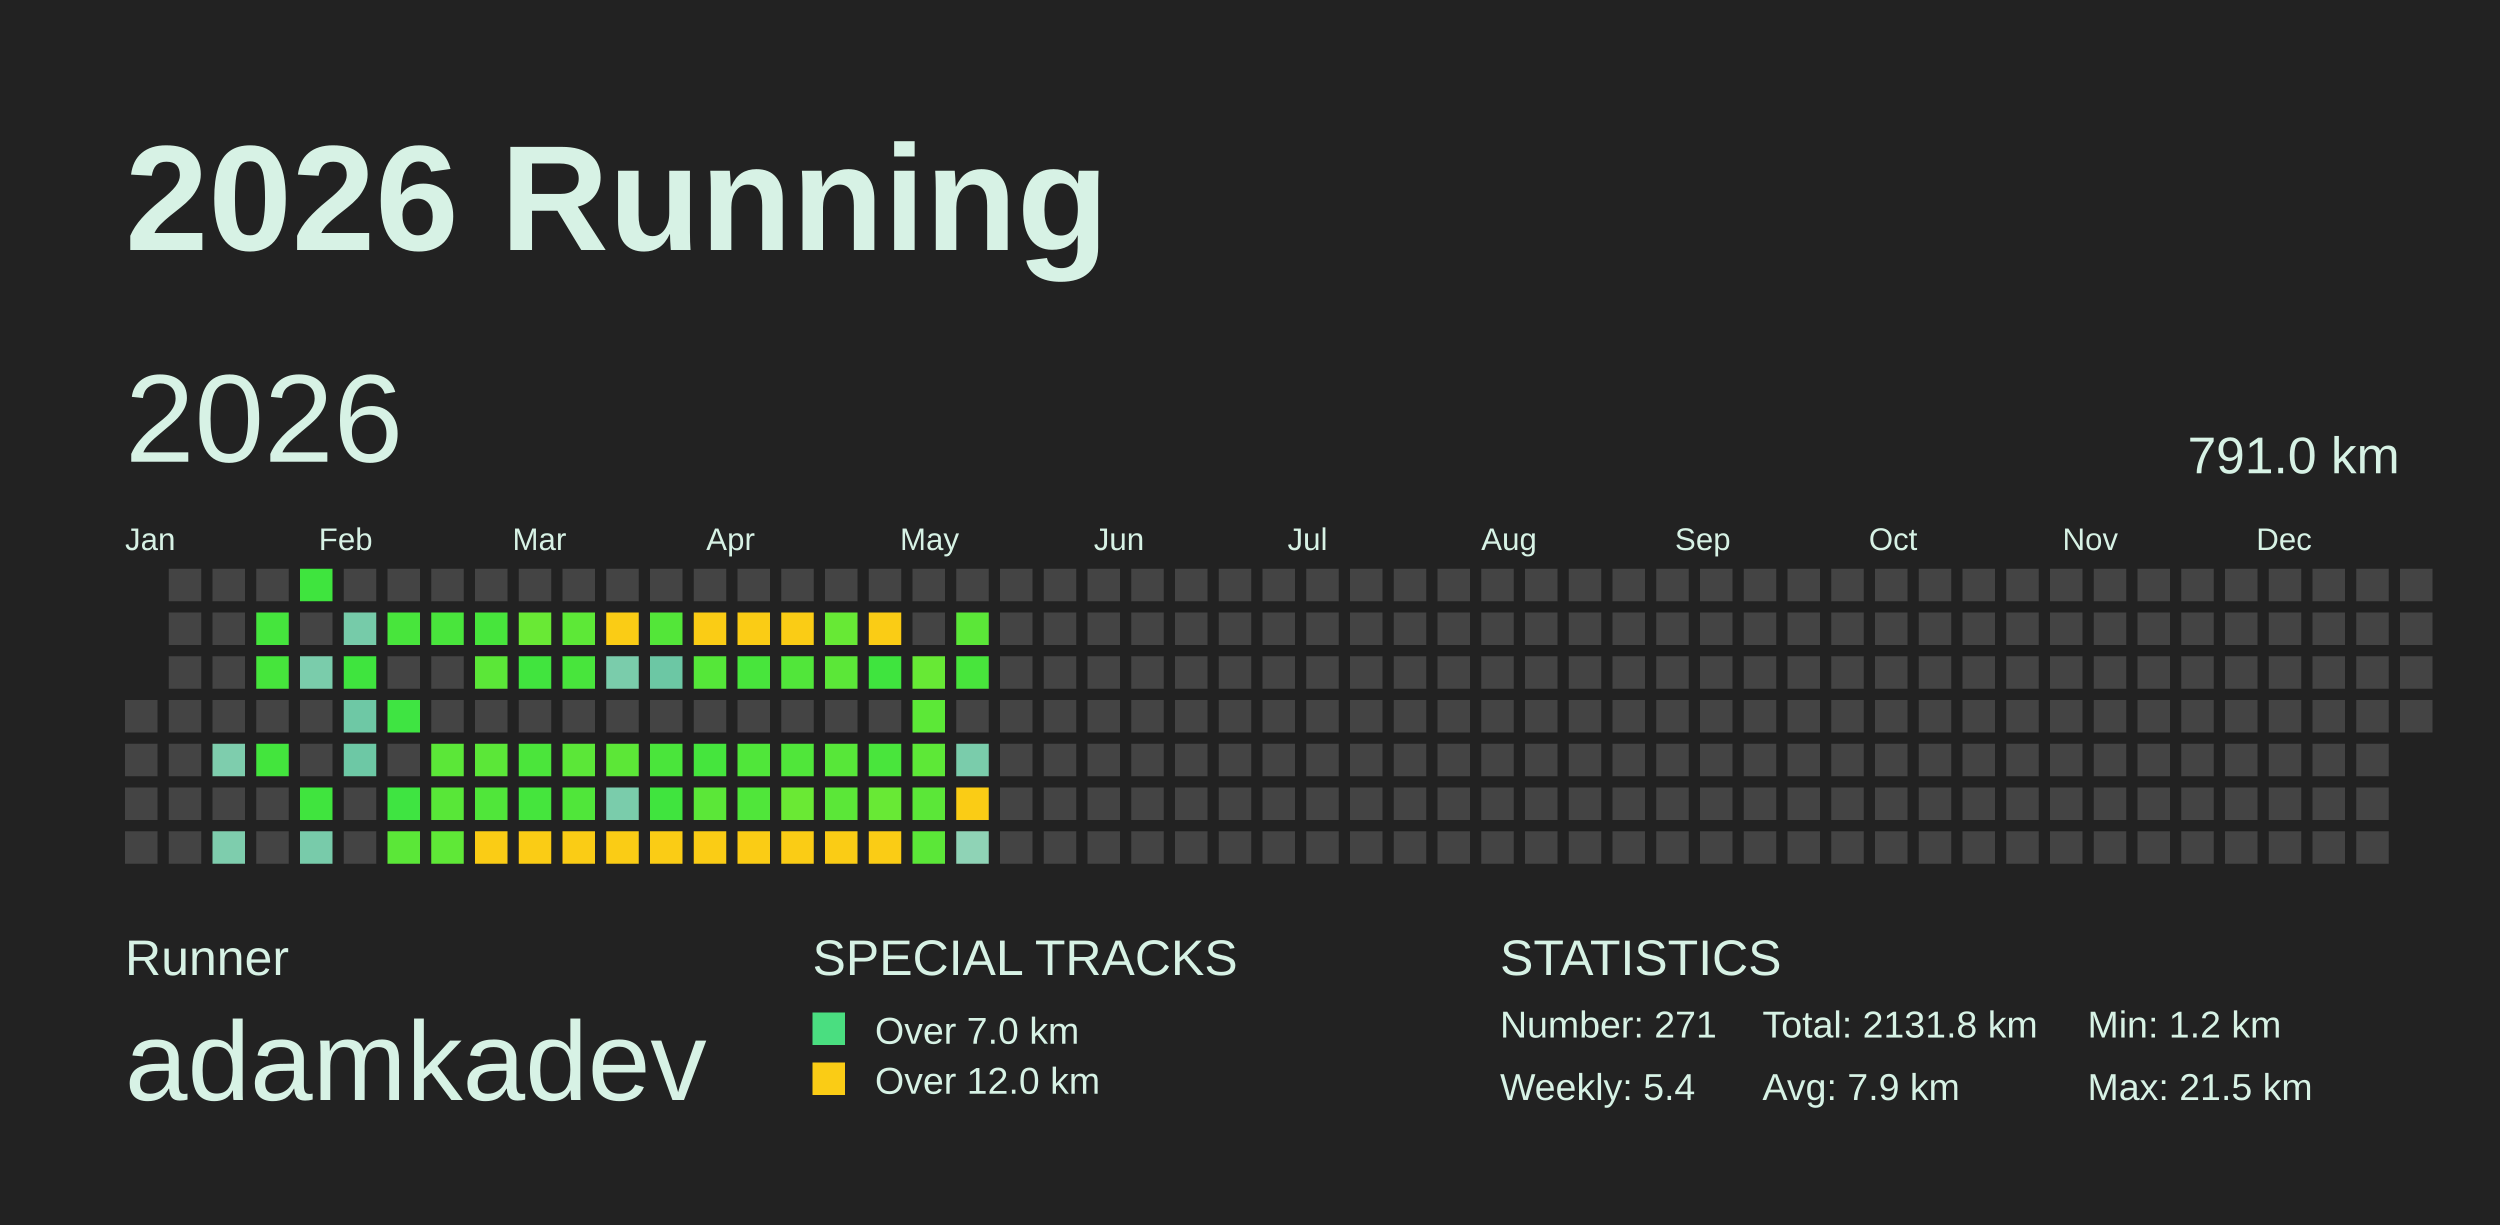
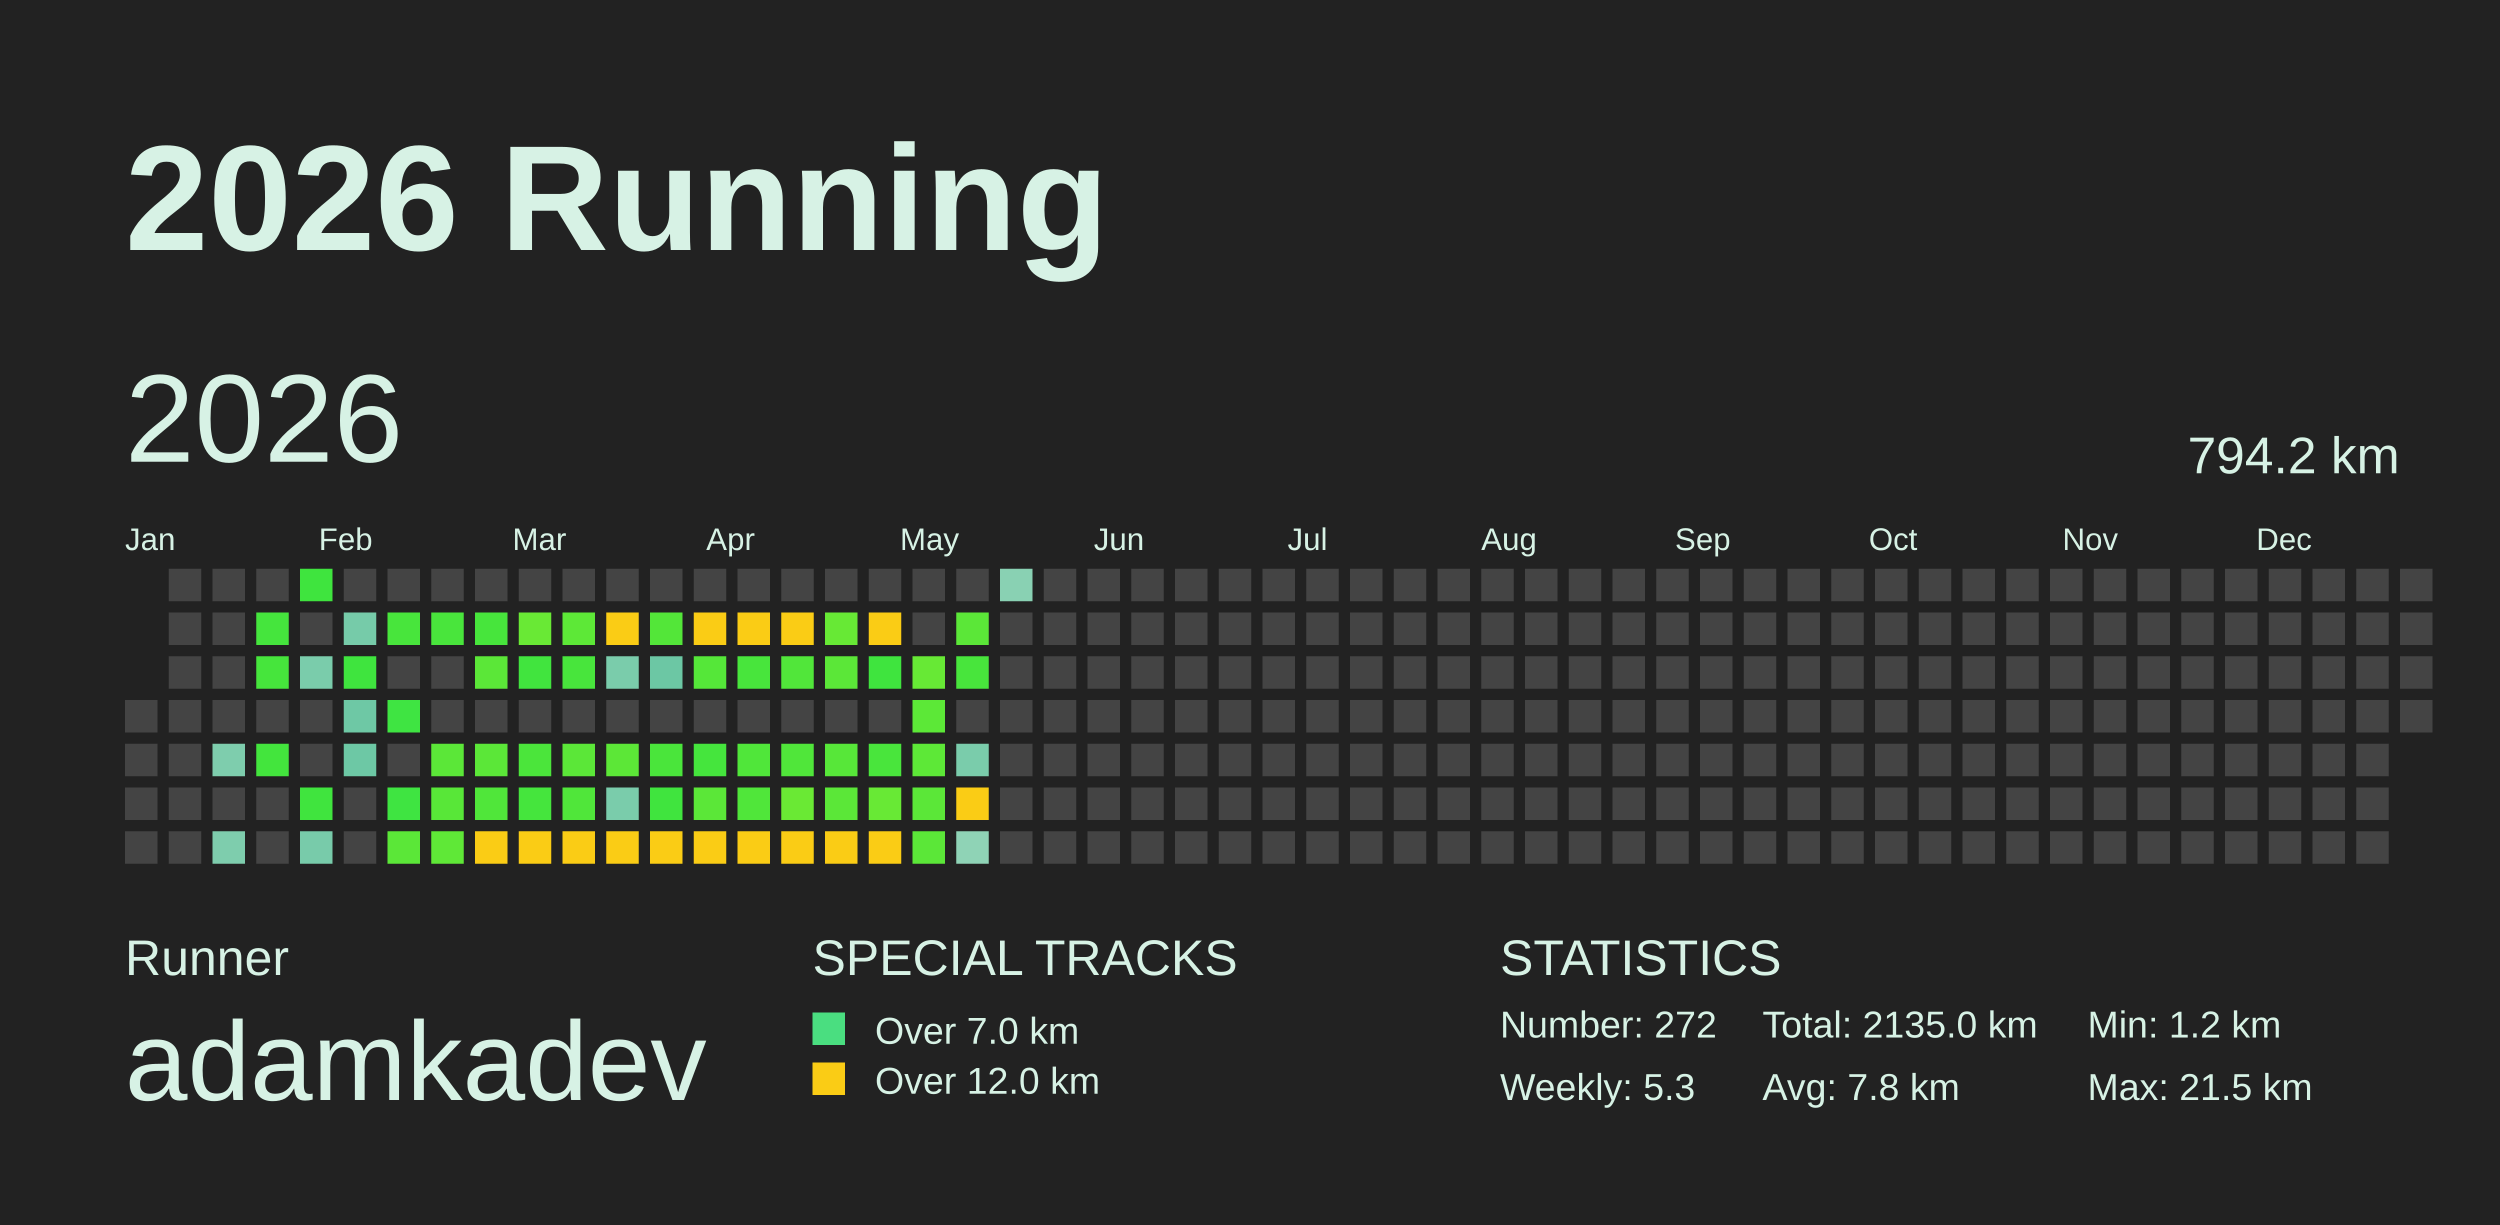
<svg xmlns="http://www.w3.org/2000/svg" baseProfile="full" height="98mm" version="1.1" viewBox="0,0,200,98" width="200mm">
  <defs>
    <pattern height="2" id="indoor-stripe" patternUnits="userSpaceOnUse" width="2">
      <line stroke="white" stroke-opacity="0.45" stroke-width="0.5" x1="0" x2="2" y1="2" y2="0" />
    </pattern>
  </defs>
  <rect fill="#222222" height="98" width="200" x="0" y="0" />
  <text fill="#D7F2E5" style="font-size:12px; font-family:Arial; font-weight:bold;" x="10" y="20">2026 Running</text>
  <text fill="#D7F2E5" style="font-size:4px; font-family:Arial" x="10" y="78">Runner</text>
  <text fill="#D7F2E5" style="font-size:9px; font-family:Arial" x="10" y="88">adamkadev</text>
  <text fill="#D7F2E5" style="font-size:4px; font-family:Arial" x="65" y="78">SPECIAL TRACKS</text>
  <rect fill="#4ADE80" height="2.6" width="2.6" x="65" y="81" />
  <text fill="#D7F2E5" style="font-size:3px; font-family:Arial" x="70" y="83.5">Over 7.0 km</text>
  <rect fill="#FACC15" height="2.6" width="2.6" x="65" y="85" />
  <text fill="#D7F2E5" style="font-size:3px; font-family:Arial" x="70" y="87.5">Over 12.0 km</text>
  <text fill="#D7F2E5" style="font-size:4px; font-family:Arial" x="120" y="78">STATISTICS</text>
-   <text fill="#D7F2E5" style="font-size:3px; font-family:Arial" x="120" y="83">Number: 271</text>
-   <text fill="#D7F2E5" style="font-size:3px; font-family:Arial" x="120" y="88">Weekly: 5.4</text>
-   <text fill="#D7F2E5" style="font-size:3px; font-family:Arial" x="141" y="83">Total: 2131.8 km</text>
-   <text fill="#D7F2E5" style="font-size:3px; font-family:Arial" x="141" y="88">Avg: 7.9 km</text>
+   <text fill="#D7F2E5" style="font-size:3px; font-family:Arial" x="120" y="83">Number: 272</text>
+   <text fill="#D7F2E5" style="font-size:3px; font-family:Arial" x="120" y="88">Weekly: 5.3</text>
+   <text fill="#D7F2E5" style="font-size:3px; font-family:Arial" x="141" y="83">Total: 2135.0 km</text>
+   <text fill="#D7F2E5" style="font-size:3px; font-family:Arial" x="141" y="88">Avg: 7.8 km</text>
  <text fill="#D7F2E5" style="font-size:3px; font-family:Arial" x="167" y="83">Min: 1.2 km</text>
  <text fill="#D7F2E5" style="font-size:3px; font-family:Arial" x="167" y="88">Max: 21.5 km</text>
  <text dominant-baseline="hanging" fill="#D7F2E5" style="font-size:10.0px; font-family:Arial;" x="10" y="30">2026</text>
-   <text dominant-baseline="hanging" fill="#D7F2E5" style="font-size:4.125px; font-family:Arial;" x="175" y="35">791.0 km</text>
+   <text dominant-baseline="hanging" fill="#D7F2E5" style="font-size:4.125px; font-family:Arial;" x="175" y="35">794.2 km</text>
  <text fill="#D7F2E5" style="font-size:2.5px; font-family:Arial" x="10.0" y="44">Jan</text>
  <text fill="#D7F2E5" style="font-size:2.5px; font-family:Arial" x="25.5" y="44">Feb</text>
  <text fill="#D7F2E5" style="font-size:2.5px; font-family:Arial" x="41.0" y="44">Mar</text>
  <text fill="#D7F2E5" style="font-size:2.5px; font-family:Arial" x="56.5" y="44">Apr</text>
  <text fill="#D7F2E5" style="font-size:2.5px; font-family:Arial" x="72.0" y="44">May</text>
  <text fill="#D7F2E5" style="font-size:2.5px; font-family:Arial" x="87.5" y="44">Jun</text>
  <text fill="#D7F2E5" style="font-size:2.5px; font-family:Arial" x="103.0" y="44">Jul</text>
  <text fill="#D7F2E5" style="font-size:2.5px; font-family:Arial" x="118.5" y="44">Aug</text>
  <text fill="#D7F2E5" style="font-size:2.5px; font-family:Arial" x="134.0" y="44">Sep</text>
  <text fill="#D7F2E5" style="font-size:2.5px; font-family:Arial" x="149.5" y="44">Oct</text>
  <text fill="#D7F2E5" style="font-size:2.5px; font-family:Arial" x="165.0" y="44">Nov</text>
  <text fill="#D7F2E5" style="font-size:2.5px; font-family:Arial" x="180.5" y="44">Dec</text>
  <rect fill="#444444" height="2.6" width="2.6" x="10.0" y="56.0" />
  <rect fill="#444444" height="2.6" width="2.6" x="10.0" y="59.5" />
  <rect fill="#444444" height="2.6" width="2.6" x="10.0" y="63.0" />
  <rect fill="#444444" height="2.6" width="2.6" x="10.0" y="66.5" />
  <rect fill="#444444" height="2.6" width="2.6" x="13.5" y="45.5" />
  <rect fill="#444444" height="2.6" width="2.6" x="13.5" y="49.0" />
  <rect fill="#444444" height="2.6" width="2.6" x="13.5" y="52.5" />
  <rect fill="#444444" height="2.6" width="2.6" x="13.5" y="56.0" />
  <rect fill="#444444" height="2.6" width="2.6" x="13.5" y="59.5" />
  <rect fill="#444444" height="2.6" width="2.6" x="13.5" y="63.0" />
  <rect fill="#444444" height="2.6" width="2.6" x="13.5" y="66.5" />
  <rect fill="#444444" height="2.6" width="2.6" x="17.0" y="45.5" />
  <rect fill="#444444" height="2.6" width="2.6" x="17.0" y="49.0" />
  <rect fill="#444444" height="2.6" width="2.6" x="17.0" y="52.5" />
  <rect fill="#444444" height="2.6" width="2.6" x="17.0" y="56.0" />
  <rect fill="#7ecdad" height="2.6" width="2.6" x="17.0" y="59.5" />
  <rect fill="#444444" height="2.6" width="2.6" x="17.0" y="63.0" />
  <rect fill="#7ecdad" height="2.6" width="2.6" x="17.0" y="66.5" />
  <rect fill="#444444" height="2.6" width="2.6" x="20.5" y="45.5" />
  <rect fill="#45e53d" height="2.6" width="2.6" x="20.5" y="49.0" />
  <rect fill="#46e53c" height="2.6" width="2.6" x="20.5" y="52.5" />
  <rect fill="#444444" height="2.6" width="2.6" x="20.5" y="56.0" />
  <rect fill="#43e53d" height="2.6" width="2.6" x="20.5" y="59.5" />
  <rect fill="#444444" height="2.6" width="2.6" x="20.5" y="63.0" />
  <rect fill="#444444" height="2.6" width="2.6" x="20.5" y="66.5" />
  <rect fill="#3fe43e" height="2.6" width="2.6" x="24.0" y="45.5" />
  <rect fill="#444444" height="2.6" width="2.6" x="24.0" y="49.0" />
  <rect fill="#7accab" height="2.6" width="2.6" x="24.0" y="52.5" />
  <rect fill="#444444" height="2.6" width="2.6" x="24.0" y="56.0" />
  <rect fill="#444444" height="2.6" width="2.6" x="24.0" y="59.5" />
  <rect fill="#40e43e" height="2.6" width="2.6" x="24.0" y="63.0" />
  <rect fill="#78cbaa" height="2.6" width="2.6" x="24.0" y="66.5" />
  <rect fill="#444444" height="2.6" width="2.6" x="27.5" y="45.5" />
  <rect fill="#76cba9" height="2.6" width="2.6" x="27.5" y="49.0" />
  <rect fill="#3fe43e" height="2.6" width="2.6" x="27.5" y="52.5" />
  <rect fill="#6ec8a5" height="2.6" width="2.6" x="27.5" y="56.0" />
  <rect fill="#6dc8a5" height="2.6" width="2.6" x="27.5" y="59.5" />
  <rect fill="#444444" height="2.6" width="2.6" x="27.5" y="63.0" />
  <rect fill="#444444" height="2.6" width="2.6" x="27.5" y="66.5" />
  <rect fill="#444444" height="2.6" width="2.6" x="31.0" y="45.5" />
  <rect fill="#48e53c" height="2.6" width="2.6" x="31.0" y="49.0" />
  <rect fill="#444444" height="2.6" width="2.6" x="31.0" y="52.5" />
  <rect fill="#3fe442" height="2.6" width="2.6" x="31.0" y="56.0" />
  <rect fill="#444444" height="2.6" width="2.6" x="31.0" y="59.5" />
  <rect fill="#3fe441" height="2.6" width="2.6" x="31.0" y="63.0" />
  <rect fill="#5be738" height="2.6" width="2.6" x="31.0" y="66.5" />
  <rect fill="#444444" height="2.6" width="2.6" x="34.5" y="45.5" />
  <rect fill="#49e53c" height="2.6" width="2.6" x="34.5" y="49.0" />
  <rect fill="#444444" height="2.6" width="2.6" x="34.5" y="52.5" />
  <rect fill="#444444" height="2.6" width="2.6" x="34.5" y="56.0" />
  <rect fill="#5be738" height="2.6" width="2.6" x="34.5" y="59.5" />
  <rect fill="#58e738" height="2.6" width="2.6" x="34.5" y="63.0" />
  <rect fill="#5fe837" height="2.6" width="2.6" x="34.5" y="66.5" />
  <rect fill="#444444" height="2.6" width="2.6" x="38.0" y="45.5" />
  <rect fill="#47e53c" height="2.6" width="2.6" x="38.0" y="49.0" />
  <rect fill="#5be738" height="2.6" width="2.6" x="38.0" y="52.5" />
  <rect fill="#444444" height="2.6" width="2.6" x="38.0" y="56.0" />
  <rect fill="#5be738" height="2.6" width="2.6" x="38.0" y="59.5" />
  <rect fill="#50e63a" height="2.6" width="2.6" x="38.0" y="63.0" />
  <rect fill="#FACC15" height="2.6" width="2.6" x="38.0" y="66.5" />
  <rect fill="#444444" height="2.6" width="2.6" x="41.5" y="45.5" />
  <rect fill="#69e935" height="2.6" width="2.6" x="41.5" y="49.0" />
  <rect fill="#41e43e" height="2.6" width="2.6" x="41.5" y="52.5" />
  <rect fill="#444444" height="2.6" width="2.6" x="41.5" y="56.0" />
  <rect fill="#4be53b" height="2.6" width="2.6" x="41.5" y="59.5" />
  <rect fill="#45e53d" height="2.6" width="2.6" x="41.5" y="63.0" />
  <rect fill="#FACC15" height="2.6" width="2.6" x="41.5" y="66.5" />
  <rect fill="#444444" height="2.6" width="2.6" x="45.0" y="45.5" />
  <rect fill="#5de837" height="2.6" width="2.6" x="45.0" y="49.0" />
  <rect fill="#48e53c" height="2.6" width="2.6" x="45.0" y="52.5" />
  <rect fill="#444444" height="2.6" width="2.6" x="45.0" y="56.0" />
  <rect fill="#5be738" height="2.6" width="2.6" x="45.0" y="59.5" />
  <rect fill="#50e63a" height="2.6" width="2.6" x="45.0" y="63.0" />
  <rect fill="#FACC15" height="2.6" width="2.6" x="45.0" y="66.5" />
  <rect fill="#444444" height="2.6" width="2.6" x="48.5" y="45.5" />
  <rect fill="#FACC15" height="2.6" width="2.6" x="48.5" y="49.0" />
  <rect fill="#7accab" height="2.6" width="2.6" x="48.5" y="52.5" />
  <rect fill="#444444" height="2.6" width="2.6" x="48.5" y="56.0" />
  <rect fill="#5ce737" height="2.6" width="2.6" x="48.5" y="59.5" />
  <rect fill="#7accab" height="2.6" width="2.6" x="48.5" y="63.0" />
  <rect fill="#FACC15" height="2.6" width="2.6" x="48.5" y="66.5" />
  <rect fill="#444444" height="2.6" width="2.6" x="52.0" y="45.5" />
  <rect fill="#53e639" height="2.6" width="2.6" x="52.0" y="49.0" />
  <rect fill="#6cc7a4" height="2.6" width="2.6" x="52.0" y="52.5" />
  <rect fill="#444444" height="2.6" width="2.6" x="52.0" y="56.0" />
  <rect fill="#4ae53b" height="2.6" width="2.6" x="52.0" y="59.5" />
  <rect fill="#40e43e" height="2.6" width="2.6" x="52.0" y="63.0" />
  <rect fill="#FACC15" height="2.6" width="2.6" x="52.0" y="66.5" />
  <rect fill="#444444" height="2.6" width="2.6" x="55.5" y="45.5" />
  <rect fill="#FACC15" height="2.6" width="2.6" x="55.5" y="49.0" />
  <rect fill="#55e739" height="2.6" width="2.6" x="55.5" y="52.5" />
  <rect fill="#444444" height="2.6" width="2.6" x="55.5" y="56.0" />
  <rect fill="#45e53d" height="2.6" width="2.6" x="55.5" y="59.5" />
  <rect fill="#5be738" height="2.6" width="2.6" x="55.5" y="63.0" />
  <rect fill="#FACC15" height="2.6" width="2.6" x="55.5" y="66.5" />
  <rect fill="#444444" height="2.6" width="2.6" x="59.0" y="45.5" />
  <rect fill="#FACC15" height="2.6" width="2.6" x="59.0" y="49.0" />
  <rect fill="#48e53c" height="2.6" width="2.6" x="59.0" y="52.5" />
  <rect fill="#444444" height="2.6" width="2.6" x="59.0" y="56.0" />
  <rect fill="#50e63a" height="2.6" width="2.6" x="59.0" y="59.5" />
  <rect fill="#50e63a" height="2.6" width="2.6" x="59.0" y="63.0" />
  <rect fill="#FACC15" height="2.6" width="2.6" x="59.0" y="66.5" />
  <rect fill="#444444" height="2.6" width="2.6" x="62.5" y="45.5" />
  <rect fill="#FACC15" height="2.6" width="2.6" x="62.5" y="49.0" />
  <rect fill="#51e63a" height="2.6" width="2.6" x="62.5" y="52.5" />
  <rect fill="#444444" height="2.6" width="2.6" x="62.5" y="56.0" />
  <rect fill="#50e63a" height="2.6" width="2.6" x="62.5" y="59.5" />
  <rect fill="#6ae934" height="2.6" width="2.6" x="62.5" y="63.0" />
  <rect fill="#FACC15" height="2.6" width="2.6" x="62.5" y="66.5" />
  <rect fill="#444444" height="2.6" width="2.6" x="66.0" y="45.5" />
  <rect fill="#67e935" height="2.6" width="2.6" x="66.0" y="49.0" />
  <rect fill="#5be738" height="2.6" width="2.6" x="66.0" y="52.5" />
  <rect fill="#444444" height="2.6" width="2.6" x="66.0" y="56.0" />
  <rect fill="#57e739" height="2.6" width="2.6" x="66.0" y="59.5" />
  <rect fill="#5be738" height="2.6" width="2.6" x="66.0" y="63.0" />
  <rect fill="#FACC15" height="2.6" width="2.6" x="66.0" y="66.5" />
  <rect fill="#444444" height="2.6" width="2.6" x="69.5" y="45.5" />
  <rect fill="#FACC15" height="2.6" width="2.6" x="69.5" y="49.0" />
  <rect fill="#3fe43e" height="2.6" width="2.6" x="69.5" y="52.5" />
  <rect fill="#444444" height="2.6" width="2.6" x="69.5" y="56.0" />
  <rect fill="#49e53c" height="2.6" width="2.6" x="69.5" y="59.5" />
  <rect fill="#68e935" height="2.6" width="2.6" x="69.5" y="63.0" />
  <rect fill="#FACC15" height="2.6" width="2.6" x="69.5" y="66.5" />
  <rect fill="#444444" height="2.6" width="2.6" x="73.0" y="45.5" />
  <rect fill="#444444" height="2.6" width="2.6" x="73.0" y="49.0" />
  <rect fill="#67e935" height="2.6" width="2.6" x="73.0" y="52.5" />
  <rect fill="#5ce837" height="2.6" width="2.6" x="73.0" y="56.0" />
  <rect fill="#5de837" height="2.6" width="2.6" x="73.0" y="59.5" />
  <rect fill="#5be738" height="2.6" width="2.6" x="73.0" y="63.0" />
  <rect fill="#5be738" height="2.6" width="2.6" x="73.0" y="66.5" />
  <rect fill="#444444" height="2.6" width="2.6" x="76.5" y="45.5" />
  <rect fill="#5be738" height="2.6" width="2.6" x="76.5" y="49.0" />
  <rect fill="#48e53c" height="2.6" width="2.6" x="76.5" y="52.5" />
  <rect fill="#444444" height="2.6" width="2.6" x="76.5" y="56.0" />
  <rect fill="#7accab" height="2.6" width="2.6" x="76.5" y="59.5" />
  <rect fill="#FACC15" height="2.6" width="2.6" x="76.5" y="63.0" />
  <rect fill="#8fd3b6" height="2.6" width="2.6" x="76.5" y="66.5" />
-   <rect fill="#444444" height="2.6" width="2.6" x="80.0" y="45.5" />
+   <rect fill="#89d1b3" height="2.6" width="2.6" x="80.0" y="45.5" />
  <rect fill="#444444" height="2.6" width="2.6" x="80.0" y="49.0" />
  <rect fill="#444444" height="2.6" width="2.6" x="80.0" y="52.5" />
  <rect fill="#444444" height="2.6" width="2.6" x="80.0" y="56.0" />
  <rect fill="#444444" height="2.6" width="2.6" x="80.0" y="59.5" />
  <rect fill="#444444" height="2.6" width="2.6" x="80.0" y="63.0" />
  <rect fill="#444444" height="2.6" width="2.6" x="80.0" y="66.5" />
  <rect fill="#444444" height="2.6" width="2.6" x="83.5" y="45.5" />
  <rect fill="#444444" height="2.6" width="2.6" x="83.5" y="49.0" />
  <rect fill="#444444" height="2.6" width="2.6" x="83.5" y="52.5" />
  <rect fill="#444444" height="2.6" width="2.6" x="83.5" y="56.0" />
  <rect fill="#444444" height="2.6" width="2.6" x="83.5" y="59.5" />
  <rect fill="#444444" height="2.6" width="2.6" x="83.5" y="63.0" />
  <rect fill="#444444" height="2.6" width="2.6" x="83.5" y="66.5" />
  <rect fill="#444444" height="2.6" width="2.6" x="87.0" y="45.5" />
  <rect fill="#444444" height="2.6" width="2.6" x="87.0" y="49.0" />
  <rect fill="#444444" height="2.6" width="2.6" x="87.0" y="52.5" />
  <rect fill="#444444" height="2.6" width="2.6" x="87.0" y="56.0" />
  <rect fill="#444444" height="2.6" width="2.6" x="87.0" y="59.5" />
  <rect fill="#444444" height="2.6" width="2.6" x="87.0" y="63.0" />
  <rect fill="#444444" height="2.6" width="2.6" x="87.0" y="66.5" />
  <rect fill="#444444" height="2.6" width="2.6" x="90.5" y="45.5" />
  <rect fill="#444444" height="2.6" width="2.6" x="90.5" y="49.0" />
  <rect fill="#444444" height="2.6" width="2.6" x="90.5" y="52.5" />
  <rect fill="#444444" height="2.6" width="2.6" x="90.5" y="56.0" />
  <rect fill="#444444" height="2.6" width="2.6" x="90.5" y="59.5" />
  <rect fill="#444444" height="2.6" width="2.6" x="90.5" y="63.0" />
  <rect fill="#444444" height="2.6" width="2.6" x="90.5" y="66.5" />
  <rect fill="#444444" height="2.6" width="2.6" x="94.0" y="45.5" />
  <rect fill="#444444" height="2.6" width="2.6" x="94.0" y="49.0" />
  <rect fill="#444444" height="2.6" width="2.6" x="94.0" y="52.5" />
  <rect fill="#444444" height="2.6" width="2.6" x="94.0" y="56.0" />
  <rect fill="#444444" height="2.6" width="2.6" x="94.0" y="59.5" />
  <rect fill="#444444" height="2.6" width="2.6" x="94.0" y="63.0" />
  <rect fill="#444444" height="2.6" width="2.6" x="94.0" y="66.5" />
  <rect fill="#444444" height="2.6" width="2.6" x="97.5" y="45.5" />
  <rect fill="#444444" height="2.6" width="2.6" x="97.5" y="49.0" />
  <rect fill="#444444" height="2.6" width="2.6" x="97.5" y="52.5" />
  <rect fill="#444444" height="2.6" width="2.6" x="97.5" y="56.0" />
  <rect fill="#444444" height="2.6" width="2.6" x="97.5" y="59.5" />
  <rect fill="#444444" height="2.6" width="2.6" x="97.5" y="63.0" />
  <rect fill="#444444" height="2.6" width="2.6" x="97.5" y="66.5" />
  <rect fill="#444444" height="2.6" width="2.6" x="101.0" y="45.5" />
  <rect fill="#444444" height="2.6" width="2.6" x="101.0" y="49.0" />
  <rect fill="#444444" height="2.6" width="2.6" x="101.0" y="52.5" />
  <rect fill="#444444" height="2.6" width="2.6" x="101.0" y="56.0" />
  <rect fill="#444444" height="2.6" width="2.6" x="101.0" y="59.5" />
  <rect fill="#444444" height="2.6" width="2.6" x="101.0" y="63.0" />
  <rect fill="#444444" height="2.6" width="2.6" x="101.0" y="66.5" />
  <rect fill="#444444" height="2.6" width="2.6" x="104.5" y="45.5" />
  <rect fill="#444444" height="2.6" width="2.6" x="104.5" y="49.0" />
  <rect fill="#444444" height="2.6" width="2.6" x="104.5" y="52.5" />
  <rect fill="#444444" height="2.6" width="2.6" x="104.5" y="56.0" />
  <rect fill="#444444" height="2.6" width="2.6" x="104.5" y="59.5" />
  <rect fill="#444444" height="2.6" width="2.6" x="104.5" y="63.0" />
  <rect fill="#444444" height="2.6" width="2.6" x="104.5" y="66.5" />
  <rect fill="#444444" height="2.6" width="2.6" x="108.0" y="45.5" />
  <rect fill="#444444" height="2.6" width="2.6" x="108.0" y="49.0" />
  <rect fill="#444444" height="2.6" width="2.6" x="108.0" y="52.5" />
  <rect fill="#444444" height="2.6" width="2.6" x="108.0" y="56.0" />
  <rect fill="#444444" height="2.6" width="2.6" x="108.0" y="59.5" />
  <rect fill="#444444" height="2.6" width="2.6" x="108.0" y="63.0" />
  <rect fill="#444444" height="2.6" width="2.6" x="108.0" y="66.5" />
  <rect fill="#444444" height="2.6" width="2.6" x="111.5" y="45.5" />
  <rect fill="#444444" height="2.6" width="2.6" x="111.5" y="49.0" />
  <rect fill="#444444" height="2.6" width="2.6" x="111.5" y="52.5" />
  <rect fill="#444444" height="2.6" width="2.6" x="111.5" y="56.0" />
  <rect fill="#444444" height="2.6" width="2.6" x="111.5" y="59.5" />
  <rect fill="#444444" height="2.6" width="2.6" x="111.5" y="63.0" />
  <rect fill="#444444" height="2.6" width="2.6" x="111.5" y="66.5" />
  <rect fill="#444444" height="2.6" width="2.6" x="115.0" y="45.5" />
  <rect fill="#444444" height="2.6" width="2.6" x="115.0" y="49.0" />
  <rect fill="#444444" height="2.6" width="2.6" x="115.0" y="52.5" />
  <rect fill="#444444" height="2.6" width="2.6" x="115.0" y="56.0" />
  <rect fill="#444444" height="2.6" width="2.6" x="115.0" y="59.5" />
  <rect fill="#444444" height="2.6" width="2.6" x="115.0" y="63.0" />
  <rect fill="#444444" height="2.6" width="2.6" x="115.0" y="66.5" />
  <rect fill="#444444" height="2.6" width="2.6" x="118.5" y="45.5" />
  <rect fill="#444444" height="2.6" width="2.6" x="118.5" y="49.0" />
  <rect fill="#444444" height="2.6" width="2.6" x="118.5" y="52.5" />
  <rect fill="#444444" height="2.6" width="2.6" x="118.5" y="56.0" />
  <rect fill="#444444" height="2.6" width="2.6" x="118.5" y="59.5" />
  <rect fill="#444444" height="2.6" width="2.6" x="118.5" y="63.0" />
  <rect fill="#444444" height="2.6" width="2.6" x="118.5" y="66.5" />
  <rect fill="#444444" height="2.6" width="2.6" x="122.0" y="45.5" />
  <rect fill="#444444" height="2.6" width="2.6" x="122.0" y="49.0" />
  <rect fill="#444444" height="2.6" width="2.6" x="122.0" y="52.5" />
  <rect fill="#444444" height="2.6" width="2.6" x="122.0" y="56.0" />
  <rect fill="#444444" height="2.6" width="2.6" x="122.0" y="59.5" />
  <rect fill="#444444" height="2.6" width="2.6" x="122.0" y="63.0" />
  <rect fill="#444444" height="2.6" width="2.6" x="122.0" y="66.5" />
  <rect fill="#444444" height="2.6" width="2.6" x="125.5" y="45.5" />
  <rect fill="#444444" height="2.6" width="2.6" x="125.5" y="49.0" />
  <rect fill="#444444" height="2.6" width="2.6" x="125.5" y="52.5" />
  <rect fill="#444444" height="2.6" width="2.6" x="125.5" y="56.0" />
  <rect fill="#444444" height="2.6" width="2.6" x="125.5" y="59.5" />
  <rect fill="#444444" height="2.6" width="2.6" x="125.5" y="63.0" />
  <rect fill="#444444" height="2.6" width="2.6" x="125.5" y="66.5" />
  <rect fill="#444444" height="2.6" width="2.6" x="129.0" y="45.5" />
  <rect fill="#444444" height="2.6" width="2.6" x="129.0" y="49.0" />
  <rect fill="#444444" height="2.6" width="2.6" x="129.0" y="52.5" />
  <rect fill="#444444" height="2.6" width="2.6" x="129.0" y="56.0" />
  <rect fill="#444444" height="2.6" width="2.6" x="129.0" y="59.5" />
  <rect fill="#444444" height="2.6" width="2.6" x="129.0" y="63.0" />
  <rect fill="#444444" height="2.6" width="2.6" x="129.0" y="66.5" />
  <rect fill="#444444" height="2.6" width="2.6" x="132.5" y="45.5" />
  <rect fill="#444444" height="2.6" width="2.6" x="132.5" y="49.0" />
  <rect fill="#444444" height="2.6" width="2.6" x="132.5" y="52.5" />
  <rect fill="#444444" height="2.6" width="2.6" x="132.5" y="56.0" />
  <rect fill="#444444" height="2.6" width="2.6" x="132.5" y="59.5" />
  <rect fill="#444444" height="2.6" width="2.6" x="132.5" y="63.0" />
  <rect fill="#444444" height="2.6" width="2.6" x="132.5" y="66.5" />
  <rect fill="#444444" height="2.6" width="2.6" x="136.0" y="45.5" />
  <rect fill="#444444" height="2.6" width="2.6" x="136.0" y="49.0" />
  <rect fill="#444444" height="2.6" width="2.6" x="136.0" y="52.5" />
  <rect fill="#444444" height="2.6" width="2.6" x="136.0" y="56.0" />
  <rect fill="#444444" height="2.6" width="2.6" x="136.0" y="59.5" />
  <rect fill="#444444" height="2.6" width="2.6" x="136.0" y="63.0" />
  <rect fill="#444444" height="2.6" width="2.6" x="136.0" y="66.5" />
  <rect fill="#444444" height="2.6" width="2.6" x="139.5" y="45.5" />
  <rect fill="#444444" height="2.6" width="2.6" x="139.5" y="49.0" />
  <rect fill="#444444" height="2.6" width="2.6" x="139.5" y="52.5" />
  <rect fill="#444444" height="2.6" width="2.6" x="139.5" y="56.0" />
  <rect fill="#444444" height="2.6" width="2.6" x="139.5" y="59.5" />
  <rect fill="#444444" height="2.6" width="2.6" x="139.5" y="63.0" />
  <rect fill="#444444" height="2.6" width="2.6" x="139.5" y="66.5" />
  <rect fill="#444444" height="2.6" width="2.6" x="143.0" y="45.5" />
  <rect fill="#444444" height="2.6" width="2.6" x="143.0" y="49.0" />
  <rect fill="#444444" height="2.6" width="2.6" x="143.0" y="52.5" />
  <rect fill="#444444" height="2.6" width="2.6" x="143.0" y="56.0" />
  <rect fill="#444444" height="2.6" width="2.6" x="143.0" y="59.5" />
  <rect fill="#444444" height="2.6" width="2.6" x="143.0" y="63.0" />
  <rect fill="#444444" height="2.6" width="2.6" x="143.0" y="66.5" />
  <rect fill="#444444" height="2.6" width="2.6" x="146.5" y="45.5" />
  <rect fill="#444444" height="2.6" width="2.6" x="146.5" y="49.0" />
  <rect fill="#444444" height="2.6" width="2.6" x="146.5" y="52.5" />
  <rect fill="#444444" height="2.6" width="2.6" x="146.5" y="56.0" />
  <rect fill="#444444" height="2.6" width="2.6" x="146.5" y="59.5" />
  <rect fill="#444444" height="2.6" width="2.6" x="146.5" y="63.0" />
  <rect fill="#444444" height="2.6" width="2.6" x="146.5" y="66.5" />
  <rect fill="#444444" height="2.6" width="2.6" x="150.0" y="45.5" />
  <rect fill="#444444" height="2.6" width="2.6" x="150.0" y="49.0" />
  <rect fill="#444444" height="2.6" width="2.6" x="150.0" y="52.5" />
  <rect fill="#444444" height="2.6" width="2.6" x="150.0" y="56.0" />
  <rect fill="#444444" height="2.6" width="2.6" x="150.0" y="59.5" />
  <rect fill="#444444" height="2.6" width="2.6" x="150.0" y="63.0" />
  <rect fill="#444444" height="2.6" width="2.6" x="150.0" y="66.5" />
  <rect fill="#444444" height="2.6" width="2.6" x="153.5" y="45.5" />
  <rect fill="#444444" height="2.6" width="2.6" x="153.5" y="49.0" />
  <rect fill="#444444" height="2.6" width="2.6" x="153.5" y="52.5" />
  <rect fill="#444444" height="2.6" width="2.6" x="153.5" y="56.0" />
  <rect fill="#444444" height="2.6" width="2.6" x="153.5" y="59.5" />
  <rect fill="#444444" height="2.6" width="2.6" x="153.5" y="63.0" />
  <rect fill="#444444" height="2.6" width="2.6" x="153.5" y="66.5" />
  <rect fill="#444444" height="2.6" width="2.6" x="157.0" y="45.5" />
  <rect fill="#444444" height="2.6" width="2.6" x="157.0" y="49.0" />
  <rect fill="#444444" height="2.6" width="2.6" x="157.0" y="52.5" />
  <rect fill="#444444" height="2.6" width="2.6" x="157.0" y="56.0" />
  <rect fill="#444444" height="2.6" width="2.6" x="157.0" y="59.5" />
  <rect fill="#444444" height="2.6" width="2.6" x="157.0" y="63.0" />
  <rect fill="#444444" height="2.6" width="2.6" x="157.0" y="66.5" />
  <rect fill="#444444" height="2.6" width="2.6" x="160.5" y="45.5" />
  <rect fill="#444444" height="2.6" width="2.6" x="160.5" y="49.0" />
  <rect fill="#444444" height="2.6" width="2.6" x="160.5" y="52.5" />
  <rect fill="#444444" height="2.6" width="2.6" x="160.5" y="56.0" />
  <rect fill="#444444" height="2.6" width="2.6" x="160.5" y="59.5" />
  <rect fill="#444444" height="2.6" width="2.6" x="160.5" y="63.0" />
  <rect fill="#444444" height="2.6" width="2.6" x="160.5" y="66.5" />
  <rect fill="#444444" height="2.6" width="2.6" x="164.0" y="45.5" />
  <rect fill="#444444" height="2.6" width="2.6" x="164.0" y="49.0" />
  <rect fill="#444444" height="2.6" width="2.6" x="164.0" y="52.5" />
  <rect fill="#444444" height="2.6" width="2.6" x="164.0" y="56.0" />
  <rect fill="#444444" height="2.6" width="2.6" x="164.0" y="59.5" />
  <rect fill="#444444" height="2.6" width="2.6" x="164.0" y="63.0" />
  <rect fill="#444444" height="2.6" width="2.6" x="164.0" y="66.5" />
  <rect fill="#444444" height="2.6" width="2.6" x="167.5" y="45.5" />
  <rect fill="#444444" height="2.6" width="2.6" x="167.5" y="49.0" />
  <rect fill="#444444" height="2.6" width="2.6" x="167.5" y="52.5" />
  <rect fill="#444444" height="2.6" width="2.6" x="167.5" y="56.0" />
  <rect fill="#444444" height="2.6" width="2.6" x="167.5" y="59.5" />
  <rect fill="#444444" height="2.6" width="2.6" x="167.5" y="63.0" />
  <rect fill="#444444" height="2.6" width="2.6" x="167.5" y="66.5" />
  <rect fill="#444444" height="2.6" width="2.6" x="171.0" y="45.5" />
  <rect fill="#444444" height="2.6" width="2.6" x="171.0" y="49.0" />
  <rect fill="#444444" height="2.6" width="2.6" x="171.0" y="52.5" />
  <rect fill="#444444" height="2.6" width="2.6" x="171.0" y="56.0" />
  <rect fill="#444444" height="2.6" width="2.6" x="171.0" y="59.5" />
  <rect fill="#444444" height="2.6" width="2.6" x="171.0" y="63.0" />
  <rect fill="#444444" height="2.6" width="2.6" x="171.0" y="66.5" />
  <rect fill="#444444" height="2.6" width="2.6" x="174.5" y="45.5" />
  <rect fill="#444444" height="2.6" width="2.6" x="174.5" y="49.0" />
  <rect fill="#444444" height="2.6" width="2.6" x="174.5" y="52.5" />
  <rect fill="#444444" height="2.6" width="2.6" x="174.5" y="56.0" />
  <rect fill="#444444" height="2.6" width="2.6" x="174.5" y="59.5" />
  <rect fill="#444444" height="2.6" width="2.6" x="174.5" y="63.0" />
  <rect fill="#444444" height="2.6" width="2.6" x="174.5" y="66.5" />
  <rect fill="#444444" height="2.6" width="2.6" x="178.0" y="45.5" />
  <rect fill="#444444" height="2.6" width="2.6" x="178.0" y="49.0" />
  <rect fill="#444444" height="2.6" width="2.6" x="178.0" y="52.5" />
  <rect fill="#444444" height="2.6" width="2.6" x="178.0" y="56.0" />
  <rect fill="#444444" height="2.6" width="2.6" x="178.0" y="59.5" />
  <rect fill="#444444" height="2.6" width="2.6" x="178.0" y="63.0" />
  <rect fill="#444444" height="2.6" width="2.6" x="178.0" y="66.5" />
  <rect fill="#444444" height="2.6" width="2.6" x="181.5" y="45.5" />
  <rect fill="#444444" height="2.6" width="2.6" x="181.5" y="49.0" />
  <rect fill="#444444" height="2.6" width="2.6" x="181.5" y="52.5" />
  <rect fill="#444444" height="2.6" width="2.6" x="181.5" y="56.0" />
  <rect fill="#444444" height="2.6" width="2.6" x="181.5" y="59.5" />
  <rect fill="#444444" height="2.6" width="2.6" x="181.5" y="63.0" />
  <rect fill="#444444" height="2.6" width="2.6" x="181.5" y="66.5" />
  <rect fill="#444444" height="2.6" width="2.6" x="185.0" y="45.5" />
  <rect fill="#444444" height="2.6" width="2.6" x="185.0" y="49.0" />
  <rect fill="#444444" height="2.6" width="2.6" x="185.0" y="52.5" />
  <rect fill="#444444" height="2.6" width="2.6" x="185.0" y="56.0" />
  <rect fill="#444444" height="2.6" width="2.6" x="185.0" y="59.5" />
  <rect fill="#444444" height="2.6" width="2.6" x="185.0" y="63.0" />
  <rect fill="#444444" height="2.6" width="2.6" x="185.0" y="66.5" />
  <rect fill="#444444" height="2.6" width="2.6" x="188.5" y="45.5" />
  <rect fill="#444444" height="2.6" width="2.6" x="188.5" y="49.0" />
  <rect fill="#444444" height="2.6" width="2.6" x="188.5" y="52.5" />
  <rect fill="#444444" height="2.6" width="2.6" x="188.5" y="56.0" />
  <rect fill="#444444" height="2.6" width="2.6" x="188.5" y="59.5" />
  <rect fill="#444444" height="2.6" width="2.6" x="188.5" y="63.0" />
  <rect fill="#444444" height="2.6" width="2.6" x="188.5" y="66.5" />
  <rect fill="#444444" height="2.6" width="2.6" x="192.0" y="45.5" />
  <rect fill="#444444" height="2.6" width="2.6" x="192.0" y="49.0" />
  <rect fill="#444444" height="2.6" width="2.6" x="192.0" y="52.5" />
  <rect fill="#444444" height="2.6" width="2.6" x="192.0" y="56.0" />
</svg>
